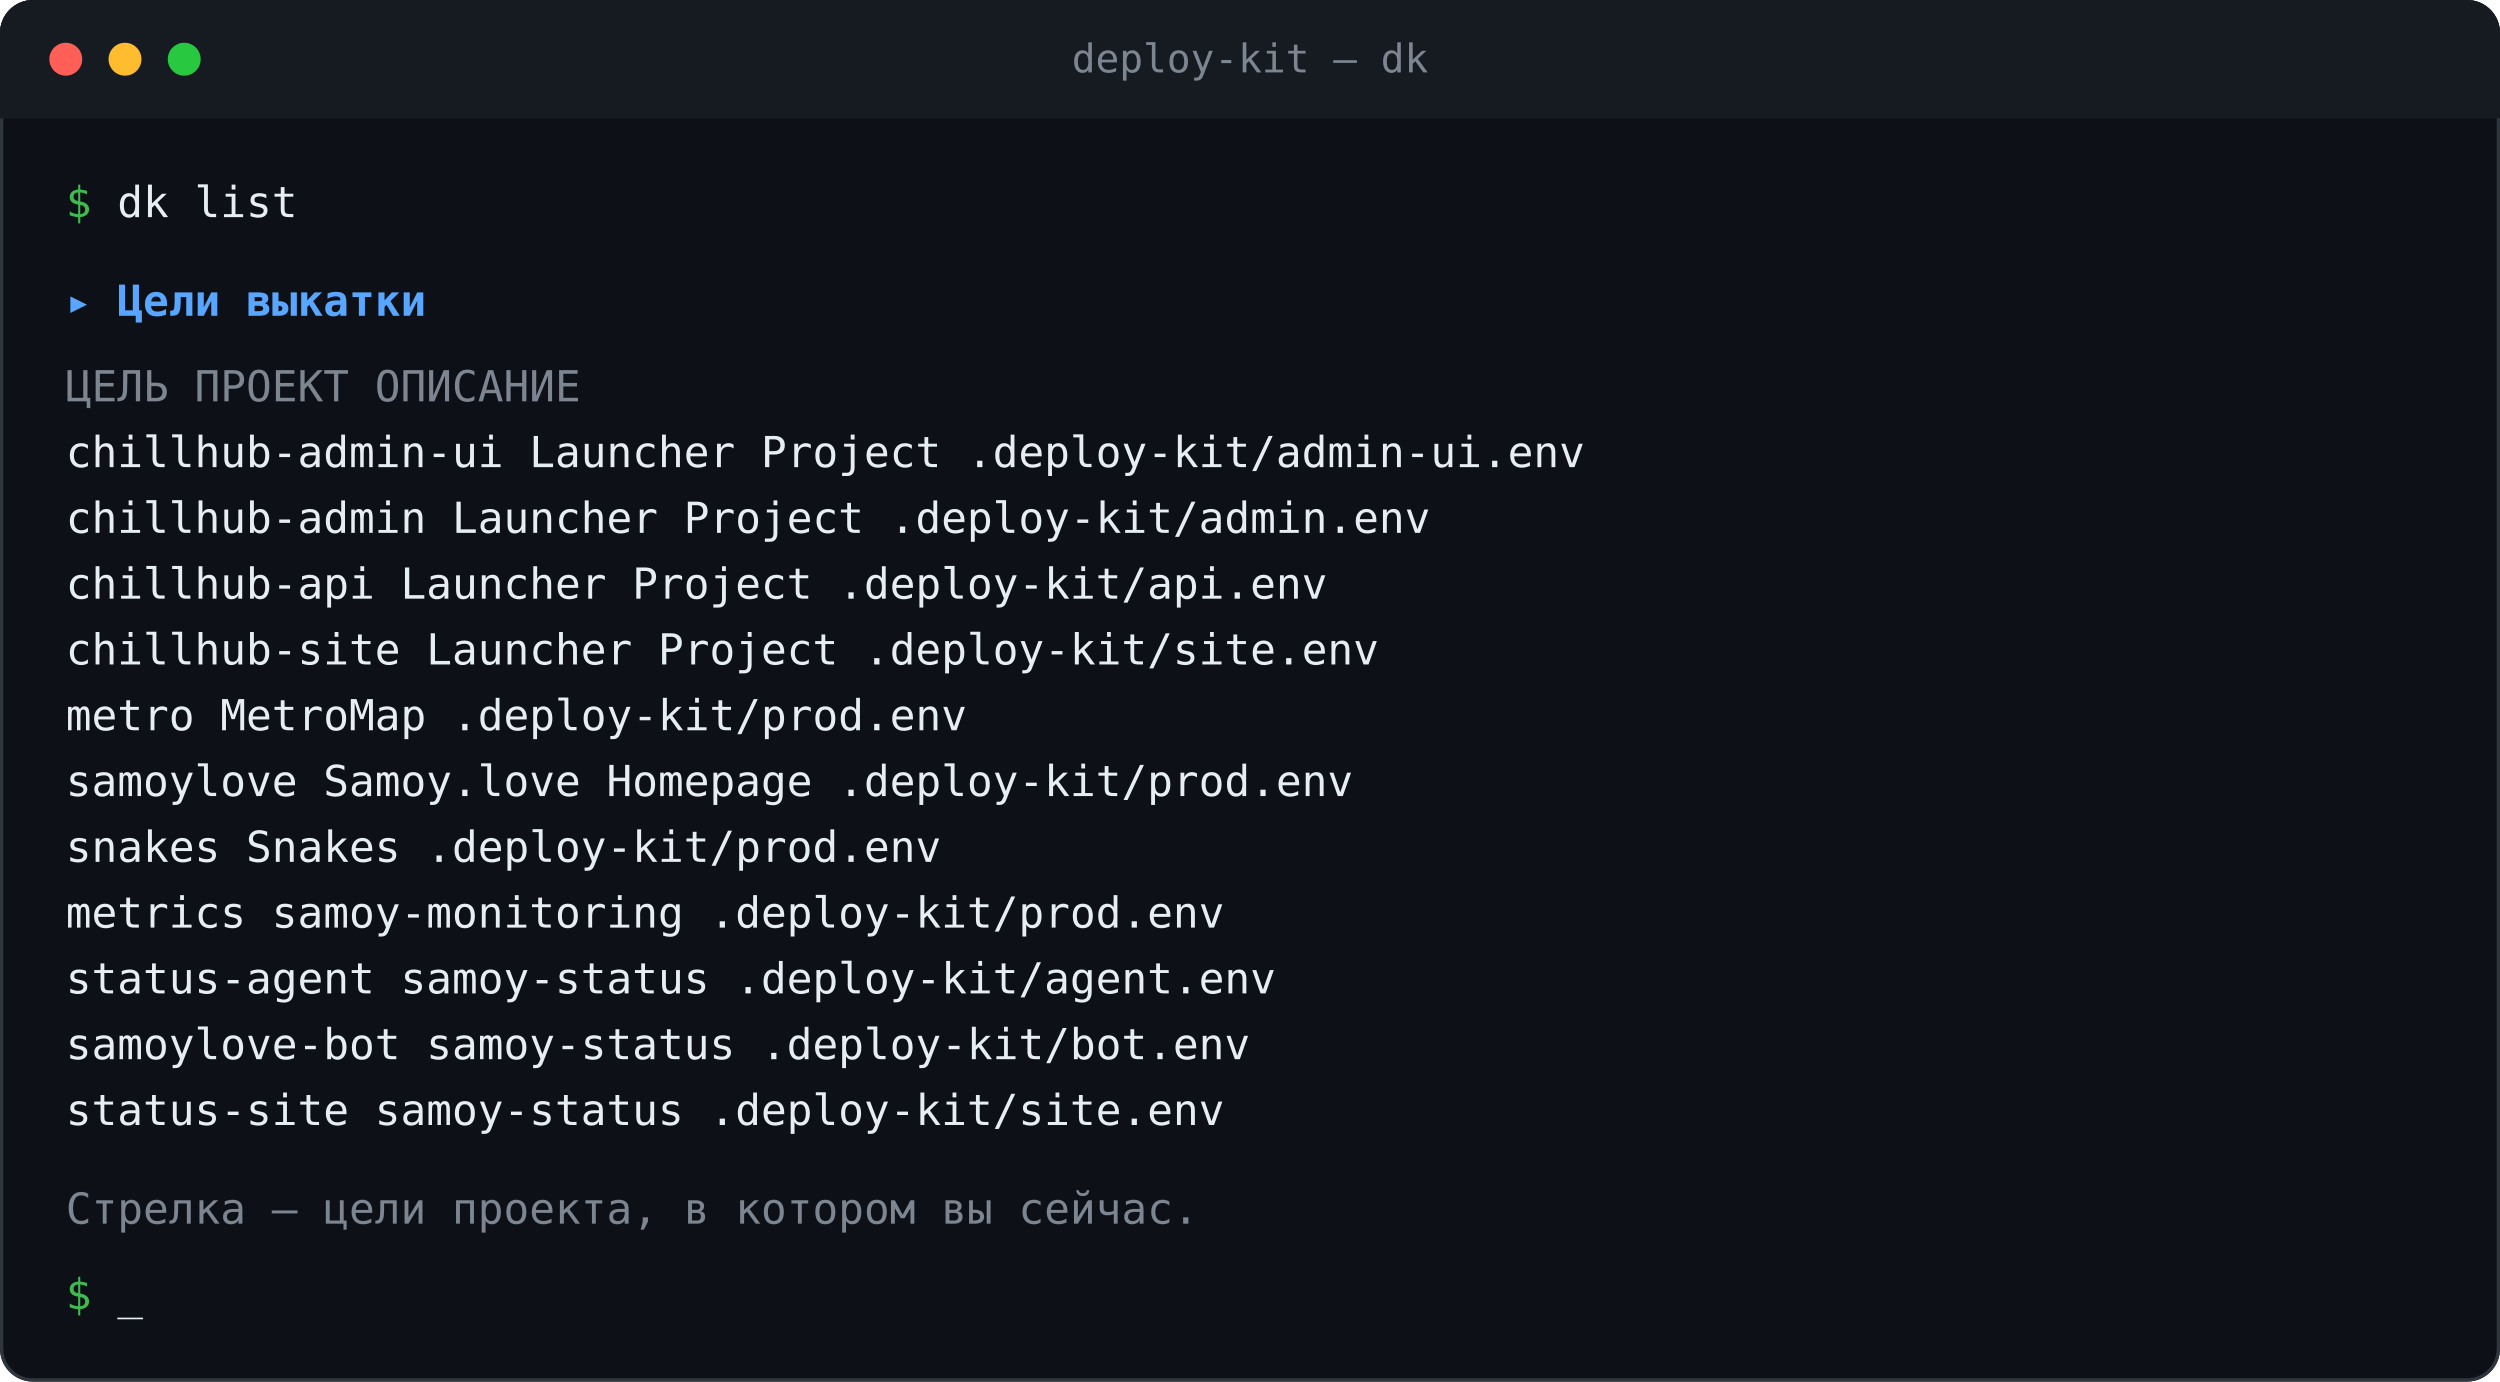
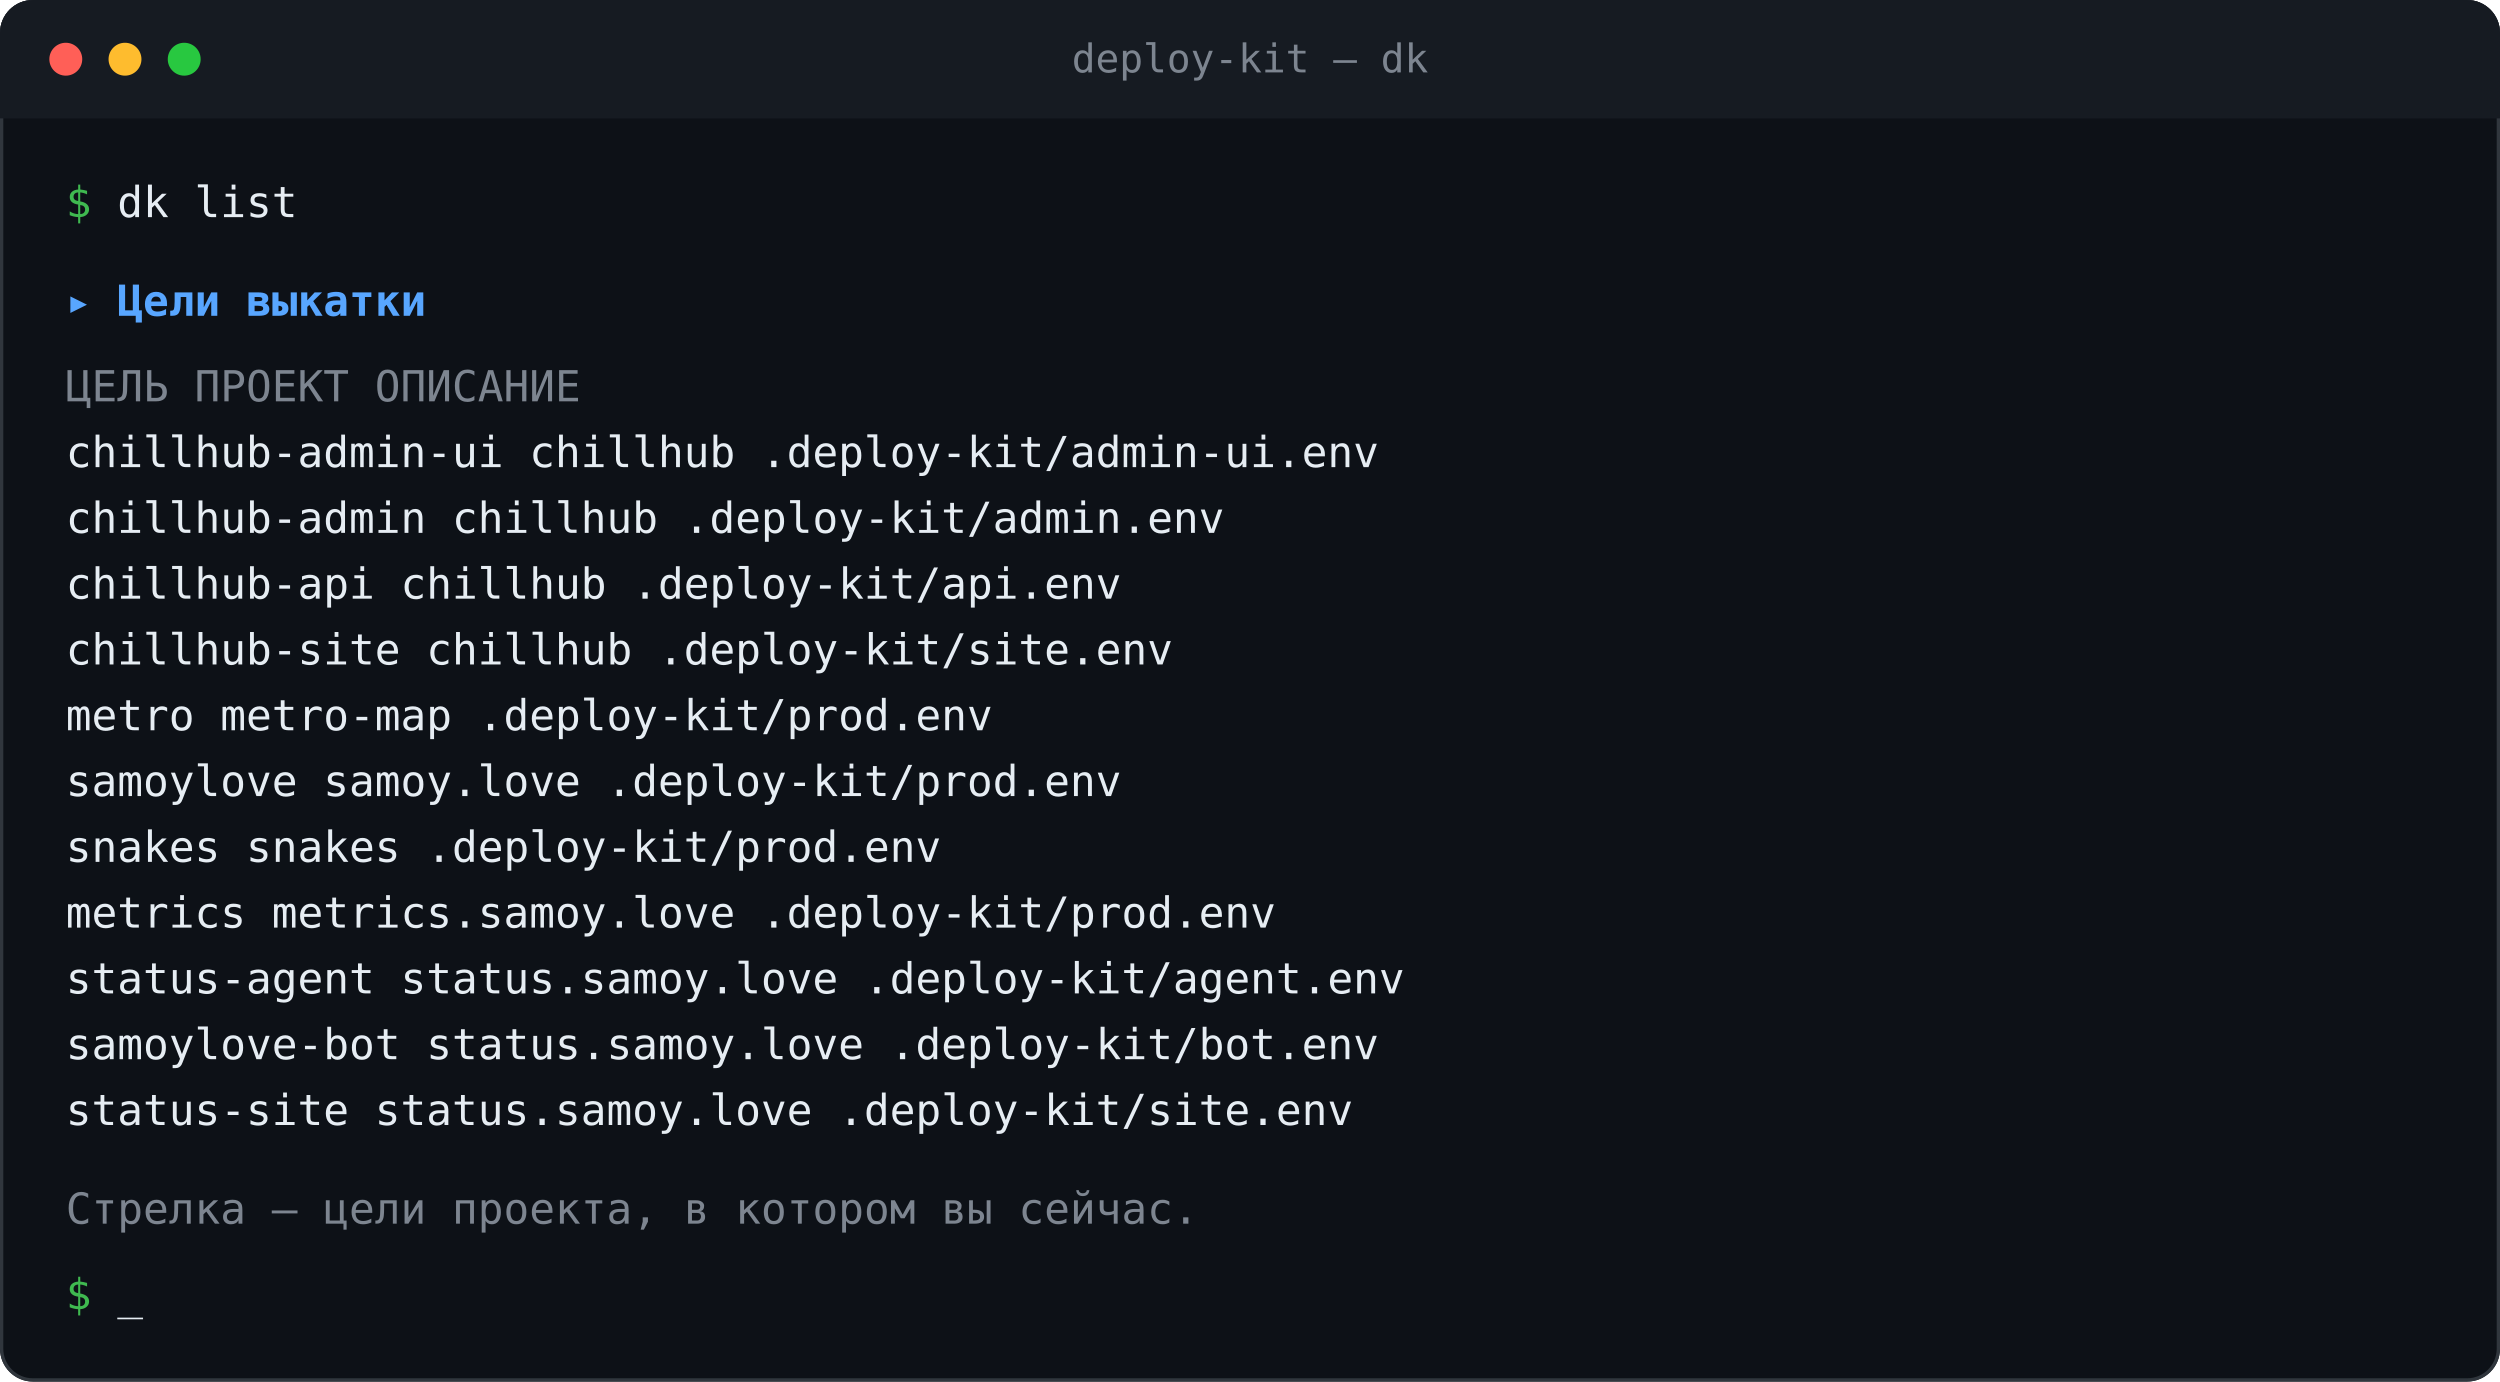
<svg xmlns="http://www.w3.org/2000/svg" viewBox="0 0 760 420" width="760" height="420" role="img" aria-label="Вывод команды dk list: таблица из одиннадцати целей выкатки с проектом и файлом описания">
  <rect width="760" height="420" rx="10" fill="#0d1117" />
  <rect x="0.5" y="0.5" width="759" height="419" rx="9.5" fill="none" stroke="#30363d" />
  <path d="M0 10a10 10 0 0 1 10-10h740a10 10 0 0 1 10 10v26H0z" fill="#161b22" />
  <circle cx="20" cy="18" r="5" fill="#ff5f57" />
  <circle cx="38" cy="18" r="5" fill="#febc2e" />
  <circle cx="56" cy="18" r="5" fill="#28c840" />
  <text x="380" y="22" fill="#7d8590" font-family="ui-monospace, SFMono-Regular, Menlo, Consolas, monospace" font-size="12" text-anchor="middle">deploy-kit — dk</text>
  <g font-family="ui-monospace, SFMono-Regular, Menlo, Consolas, monospace" font-size="13">
    <text x="20" y="66">
      <tspan fill="#3fb950">$</tspan>
      <tspan fill="#e6edf3">dk list</tspan>
    </text>
    <text x="20" y="96" fill="#58a6ff" font-weight="bold">▸ Цели выкатки</text>
    <text x="20" y="122" fill="#7d8590">  ЦЕЛЬ               ПРОЕКТ                   ОПИСАНИЕ</text>
    <g fill="#e6edf3">
-       <text x="20" y="142">  chillhub-admin-ui  Launcher Project         .deploy-kit/admin-ui.env</text>
-       <text x="20" y="162">  chillhub-admin     Launcher Project         .deploy-kit/admin.env</text>
-       <text x="20" y="182">  chillhub-api       Launcher Project         .deploy-kit/api.env</text>
-       <text x="20" y="202">  chillhub-site      Launcher Project         .deploy-kit/site.env</text>
-       <text x="20" y="222">  metro              MetroMap                 .deploy-kit/prod.env</text>
-       <text x="20" y="242">  samoylove          Samoy.love Homepage      .deploy-kit/prod.env</text>
-       <text x="20" y="262">  snakes             Snakes                   .deploy-kit/prod.env</text>
-       <text x="20" y="282">  metrics            samoy-monitoring         .deploy-kit/prod.env</text>
-       <text x="20" y="302">  status-agent       samoy-status             .deploy-kit/agent.env</text>
-       <text x="20" y="322">  samoylove-bot      samoy-status             .deploy-kit/bot.env</text>
-       <text x="20" y="342">  status-site        samoy-status             .deploy-kit/site.env</text>
+       <text x="20" y="142">  chillhub-admin-ui   chillhub                 .deploy-kit/admin-ui.env</text>
+       <text x="20" y="162">  chillhub-admin      chillhub                 .deploy-kit/admin.env</text>
+       <text x="20" y="182">  chillhub-api        chillhub                 .deploy-kit/api.env</text>
+       <text x="20" y="202">  chillhub-site       chillhub                 .deploy-kit/site.env</text>
+       <text x="20" y="222">  metro               metro-map                .deploy-kit/prod.env</text>
+       <text x="20" y="242">  samoylove           samoy.love               .deploy-kit/prod.env</text>
+       <text x="20" y="262">  snakes              snakes                   .deploy-kit/prod.env</text>
+       <text x="20" y="282">  metrics             metrics.samoy.love       .deploy-kit/prod.env</text>
+       <text x="20" y="302">  status-agent        status.samoy.love        .deploy-kit/agent.env</text>
+       <text x="20" y="322">  samoylove-bot       status.samoy.love        .deploy-kit/bot.env</text>
+       <text x="20" y="342">  status-site         status.samoy.love        .deploy-kit/site.env</text>
    </g>
    <text x="20" y="372" fill="#7d8590">Стрелка — цели проекта, в котором вы сейчас.</text>
    <text x="20" y="398">
      <tspan fill="#3fb950">$</tspan>
      <tspan fill="#e6edf3">_</tspan>
    </text>
  </g>
</svg>
